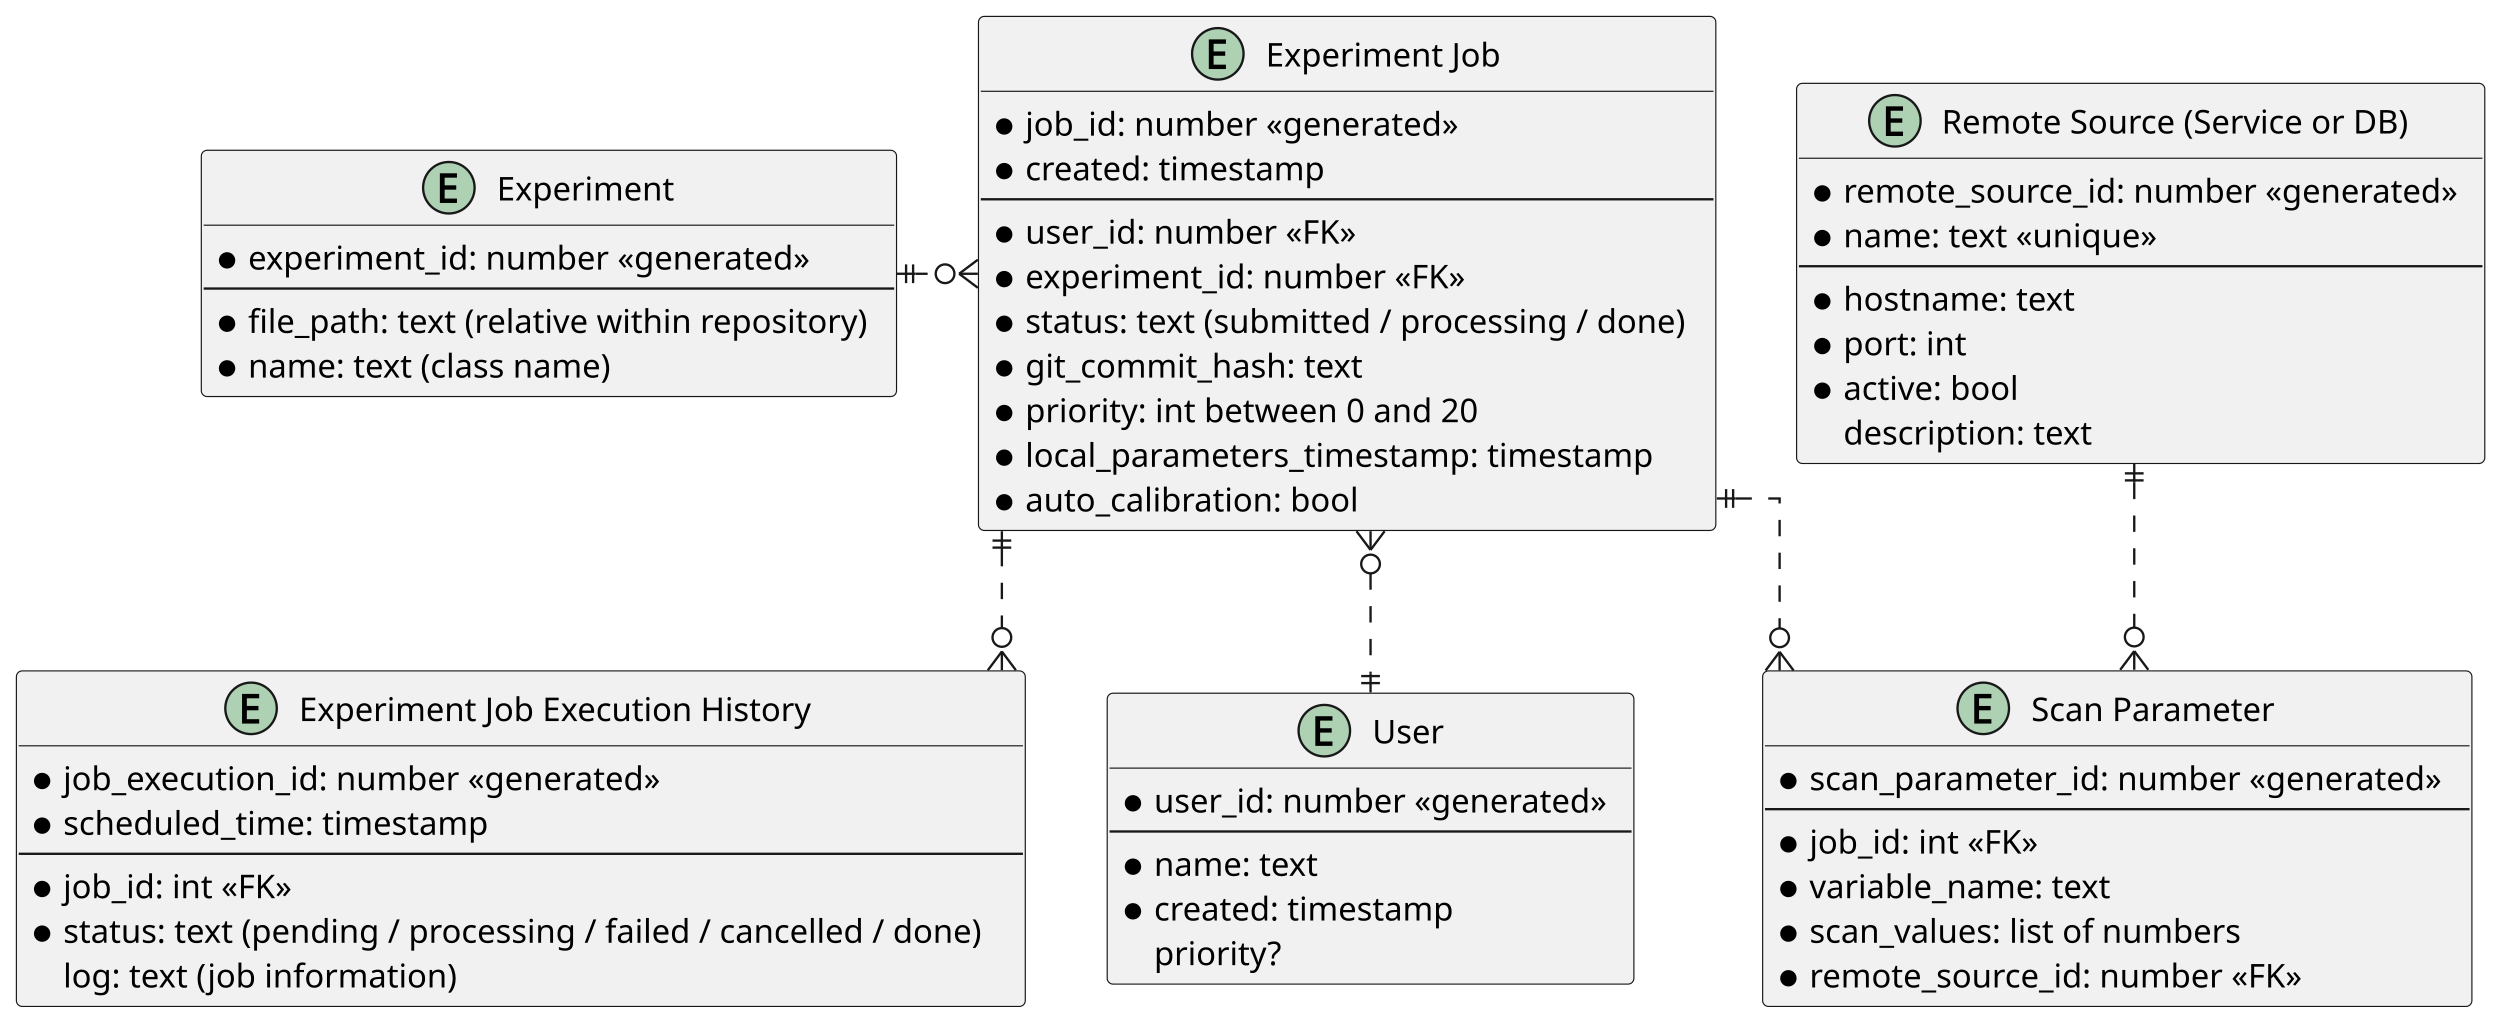
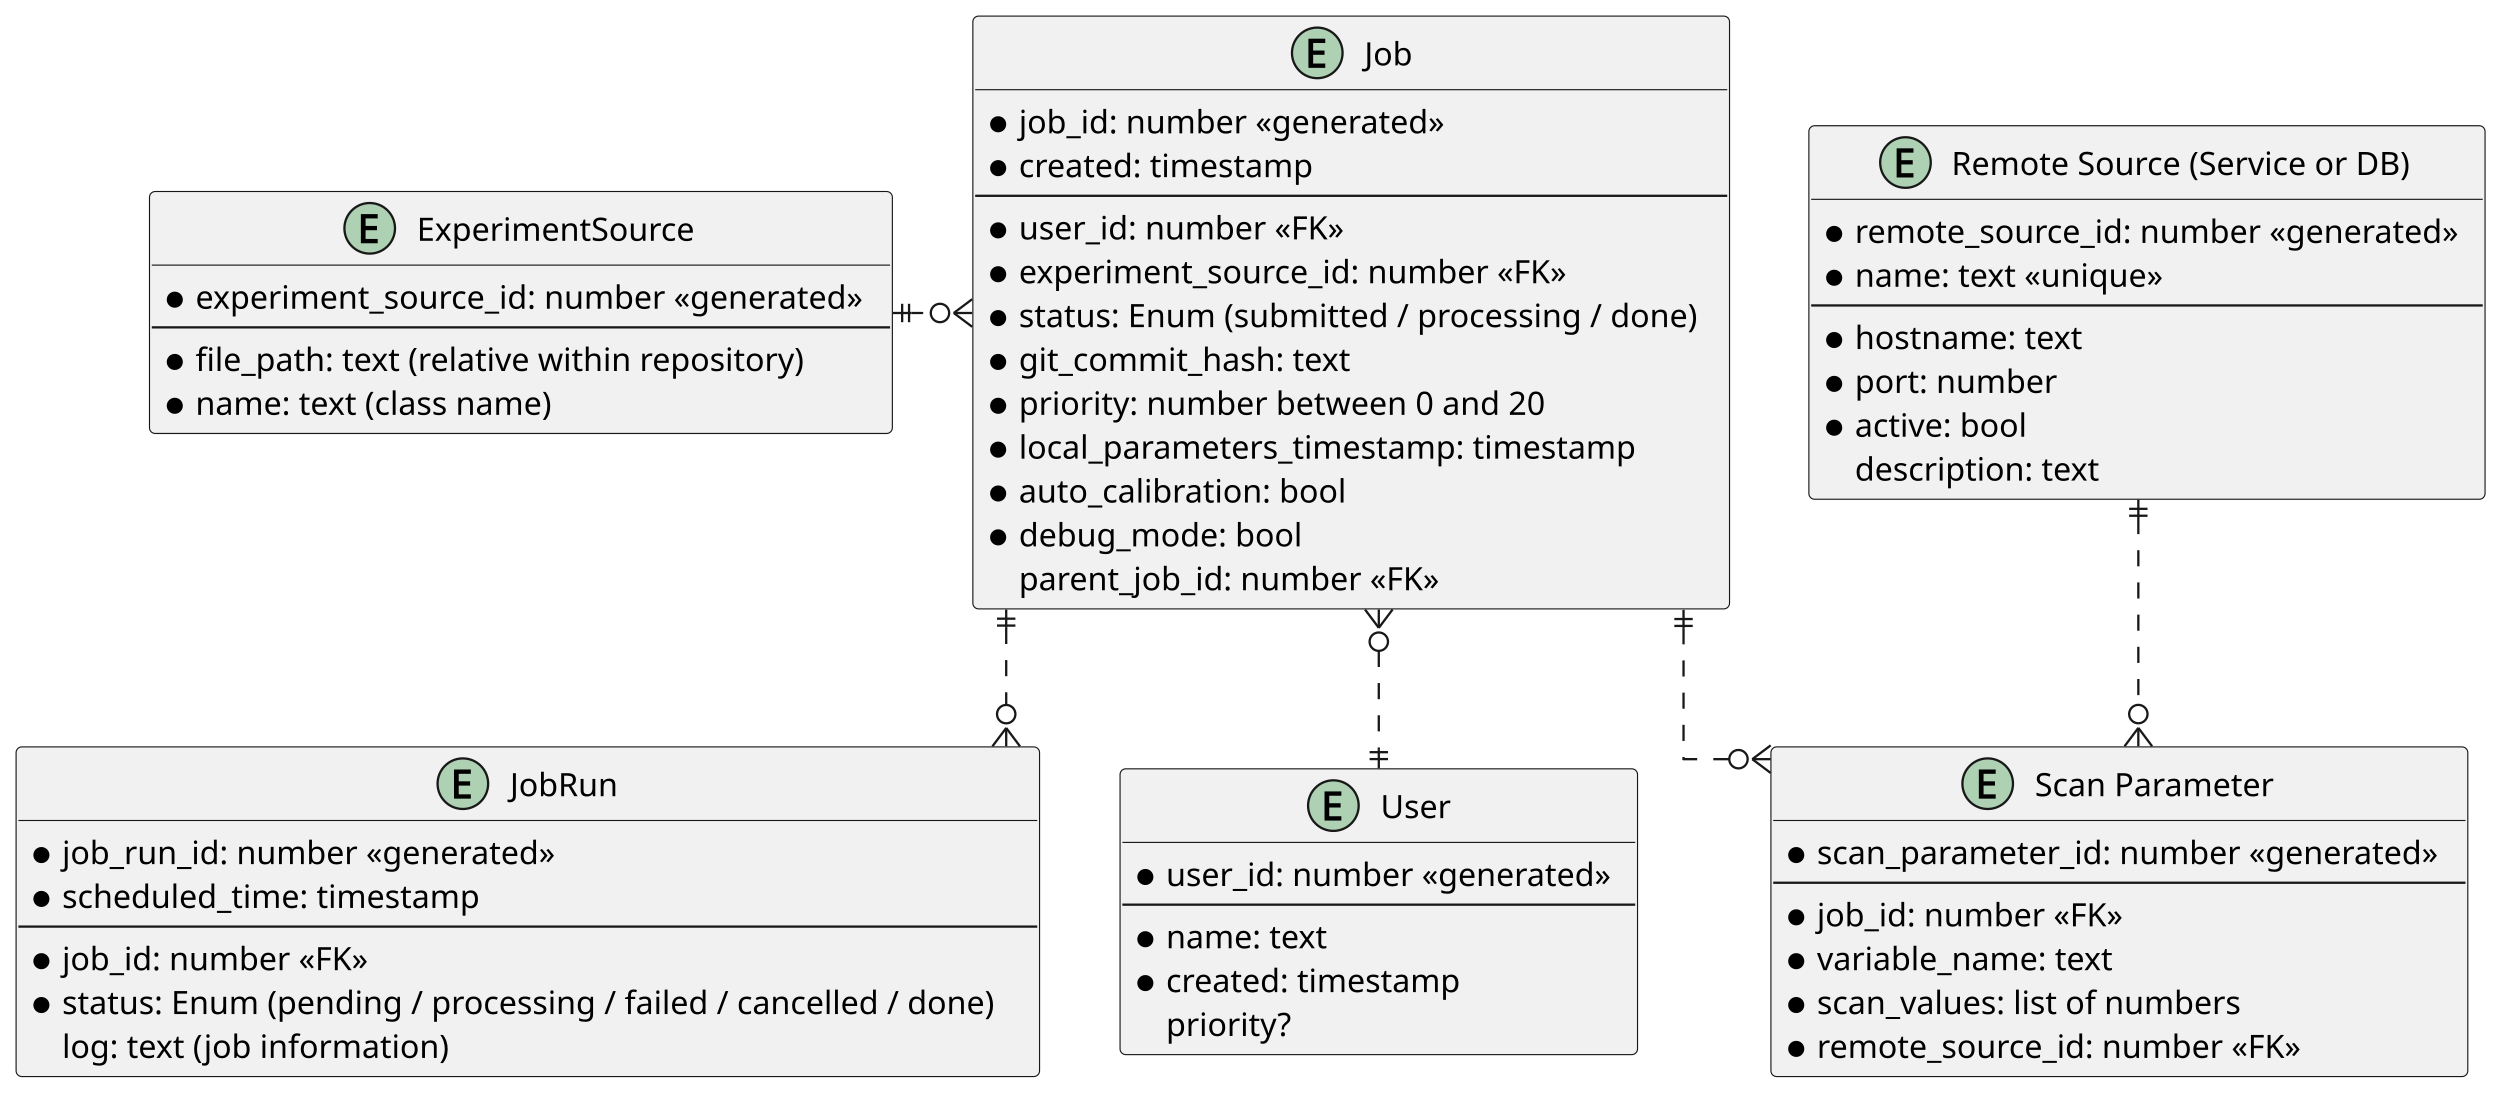
- <svg xmlns="http://www.w3.org/2000/svg" contentStyleType="text/css" height="436px" preserveAspectRatio="none" style="width:1068px;height:436px;background:#FFFFFF;" version="1.1" viewBox="0 0 1068 436" width="1068px" zoomAndPan="magnify">
+ <svg xmlns="http://www.w3.org/2000/svg" contentStyleType="text/css" height="475px" preserveAspectRatio="none" style="width:1087px;height:475px;background:#FFFFFF;" version="1.1" viewBox="0 0 1087 475" width="1087px" zoomAndPan="magnify">
  <defs />
  <g>
    <g id="elem_experiment">
-       <rect codeLine="3" fill="#F1F1F1" height="105.204" id="experiment" rx="2.5" ry="2.5" style="stroke:#181818;stroke-width:0.5;" width="297" x="86" y="64.2" />
-       <ellipse cx="191.75" cy="80.2" fill="#ADD1B2" rx="11" ry="11" style="stroke:#181818;stroke-width:1.0;" />
-       <path d="M195.219,86.7 L187.906,86.7 L187.906,74.028 L195.219,74.028 L195.219,75.903 L189.953,75.903 L189.953,79.169 L194.906,79.169 L194.906,81.028 L189.953,81.028 L189.953,84.825 L195.219,84.825 L195.219,86.7 Z " fill="#000000" />
-       <text fill="#000000" font-family="sans-serif" font-size="14" lengthAdjust="spacing" textLength="77" x="212.25" y="85.632">Experiment</text>
-       <line style="stroke:#181818;stroke-width:0.5;" x1="87" x2="382" y1="96.2" y2="96.2" />
-       <ellipse cx="97" cy="111.234" fill="#000000" rx="3" ry="3" style="stroke:#000000;stroke-width:1.0;" />
-       <text fill="#000000" font-family="sans-serif" font-size="14" lengthAdjust="spacing" textLength="246" x="106" y="115.166">experiment_id: number «generated»</text>
-       <line style="stroke:#181818;stroke-width:1.0;" x1="87" x2="382" y1="123.268" y2="123.268" />
-       <ellipse cx="97" cy="138.302" fill="#000000" rx="3" ry="3" style="stroke:#000000;stroke-width:1.0;" />
-       <text fill="#000000" font-family="sans-serif" font-size="14" lengthAdjust="spacing" textLength="271" x="106" y="142.234">file_path: text (relative within repository)</text>
-       <ellipse cx="97" cy="157.37" fill="#000000" rx="3" ry="3" style="stroke:#000000;stroke-width:1.0;" />
-       <text fill="#000000" font-family="sans-serif" font-size="14" lengthAdjust="spacing" textLength="158" x="106" y="161.302">name: text (class name)</text>
+       <rect codeLine="3" fill="#F1F1F1" height="105.204" id="experiment" rx="2.5" ry="2.5" style="stroke:#181818;stroke-width:0.5;" width="323" x="65" y="83.27" />
+       <ellipse cx="160.75" cy="99.27" fill="#ADD1B2" rx="11" ry="11" style="stroke:#181818;stroke-width:1.0;" />
+       <path d="M164.219,105.77 L156.906,105.77 L156.906,93.098 L164.219,93.098 L164.219,94.973 L158.953,94.973 L158.953,98.239 L163.906,98.239 L163.906,100.098 L158.953,100.098 L158.953,103.895 L164.219,103.895 L164.219,105.77 Z " fill="#000000" />
+       <text fill="#000000" font-family="sans-serif" font-size="14" lengthAdjust="spacing" textLength="123" x="181.25" y="104.702">ExperimentSource</text>
+       <line style="stroke:#181818;stroke-width:0.5;" x1="66" x2="387" y1="115.27" y2="115.27" />
+       <ellipse cx="76" cy="130.304" fill="#000000" rx="3" ry="3" style="stroke:#000000;stroke-width:1.0;" />
+       <text fill="#000000" font-family="sans-serif" font-size="14" lengthAdjust="spacing" textLength="297" x="85" y="134.236">experiment_source_id: number «generated»</text>
+       <line style="stroke:#181818;stroke-width:1.0;" x1="66" x2="387" y1="142.338" y2="142.338" />
+       <ellipse cx="76" cy="157.372" fill="#000000" rx="3" ry="3" style="stroke:#000000;stroke-width:1.0;" />
+       <text fill="#000000" font-family="sans-serif" font-size="14" lengthAdjust="spacing" textLength="271" x="85" y="161.304">file_path: text (relative within repository)</text>
+       <ellipse cx="76" cy="176.44" fill="#000000" rx="3" ry="3" style="stroke:#000000;stroke-width:1.0;" />
+       <text fill="#000000" font-family="sans-serif" font-size="14" lengthAdjust="spacing" textLength="158" x="85" y="180.372">name: text (class name)</text>
    </g>
    <g id="elem_job">
-       <rect codeLine="10" fill="#F1F1F1" height="219.611" id="job" rx="2.5" ry="2.5" style="stroke:#181818;stroke-width:0.5;" width="315" x="418" y="7" />
-       <ellipse cx="520.25" cy="23" fill="#ADD1B2" rx="11" ry="11" style="stroke:#181818;stroke-width:1.0;" />
-       <path d="M523.719,29.5 L516.406,29.5 L516.406,16.828 L523.719,16.828 L523.719,18.703 L518.453,18.703 L518.453,21.969 L523.406,21.969 L523.406,23.828 L518.453,23.828 L518.453,27.625 L523.719,27.625 L523.719,29.5 Z " fill="#000000" />
-       <text fill="#000000" font-family="sans-serif" font-size="14" lengthAdjust="spacing" textLength="102" x="540.75" y="28.432">Experiment Job</text>
-       <line style="stroke:#181818;stroke-width:0.5;" x1="419" x2="732" y1="39" y2="39" />
-       <ellipse cx="429" cy="54.034" fill="#000000" rx="3" ry="3" style="stroke:#000000;stroke-width:1.0;" />
-       <text fill="#000000" font-family="sans-serif" font-size="14" lengthAdjust="spacing" textLength="190" x="438" y="57.966">job_id: number «generated»</text>
-       <ellipse cx="429" cy="73.102" fill="#000000" rx="3" ry="3" style="stroke:#000000;stroke-width:1.0;" />
-       <text fill="#000000" font-family="sans-serif" font-size="14" lengthAdjust="spacing" textLength="131" x="438" y="77.034">created: timestamp</text>
-       <line style="stroke:#181818;stroke-width:1.0;" x1="419" x2="732" y1="85.136" y2="85.136" />
-       <ellipse cx="429" cy="100.17" fill="#000000" rx="3" ry="3" style="stroke:#000000;stroke-width:1.0;" />
-       <text fill="#000000" font-family="sans-serif" font-size="14" lengthAdjust="spacing" textLength="145" x="438" y="104.102">user_id: number «FK»</text>
-       <ellipse cx="429" cy="119.238" fill="#000000" rx="3" ry="3" style="stroke:#000000;stroke-width:1.0;" />
-       <text fill="#000000" font-family="sans-serif" font-size="14" lengthAdjust="spacing" textLength="192" x="438" y="123.17">experiment_id: number «FK»</text>
-       <ellipse cx="429" cy="138.306" fill="#000000" rx="3" ry="3" style="stroke:#000000;stroke-width:1.0;" />
-       <text fill="#000000" font-family="sans-serif" font-size="14" lengthAdjust="spacing" textLength="289" x="438" y="142.238">status: text (submitted / processing / done)</text>
-       <ellipse cx="429" cy="157.374" fill="#000000" rx="3" ry="3" style="stroke:#000000;stroke-width:1.0;" />
-       <text fill="#000000" font-family="sans-serif" font-size="14" lengthAdjust="spacing" textLength="146" x="438" y="161.305">git_commit_hash: text</text>
-       <ellipse cx="429" cy="176.441" fill="#000000" rx="3" ry="3" style="stroke:#000000;stroke-width:1.0;" />
-       <text fill="#000000" font-family="sans-serif" font-size="14" lengthAdjust="spacing" textLength="199" x="438" y="180.373">priority: int between 0 and 20</text>
-       <ellipse cx="429" cy="195.509" fill="#000000" rx="3" ry="3" style="stroke:#000000;stroke-width:1.0;" />
-       <text fill="#000000" font-family="sans-serif" font-size="14" lengthAdjust="spacing" textLength="273" x="438" y="199.441">local_parameters_timestamp: timestamp</text>
-       <ellipse cx="429" cy="214.577" fill="#000000" rx="3" ry="3" style="stroke:#000000;stroke-width:1.0;" />
-       <text fill="#000000" font-family="sans-serif" font-size="14" lengthAdjust="spacing" textLength="145" x="438" y="218.509">auto_calibration: bool</text>
+       <rect codeLine="10" fill="#F1F1F1" height="257.747" id="job" rx="2.5" ry="2.5" style="stroke:#181818;stroke-width:0.5;" width="329" x="423" y="7" />
+       <ellipse cx="572.75" cy="23" fill="#ADD1B2" rx="11" ry="11" style="stroke:#181818;stroke-width:1.0;" />
+       <path d="M576.219,29.5 L568.906,29.5 L568.906,16.828 L576.219,16.828 L576.219,18.703 L570.953,18.703 L570.953,21.969 L575.906,21.969 L575.906,23.828 L570.953,23.828 L570.953,27.625 L576.219,27.625 L576.219,29.5 Z " fill="#000000" />
+       <text fill="#000000" font-family="sans-serif" font-size="14" lengthAdjust="spacing" textLength="21" x="593.25" y="28.432">Job</text>
+       <line style="stroke:#181818;stroke-width:0.5;" x1="424" x2="751" y1="39" y2="39" />
+       <ellipse cx="434" cy="54.034" fill="#000000" rx="3" ry="3" style="stroke:#000000;stroke-width:1.0;" />
+       <text fill="#000000" font-family="sans-serif" font-size="14" lengthAdjust="spacing" textLength="190" x="443" y="57.966">job_id: number «generated»</text>
+       <ellipse cx="434" cy="73.102" fill="#000000" rx="3" ry="3" style="stroke:#000000;stroke-width:1.0;" />
+       <text fill="#000000" font-family="sans-serif" font-size="14" lengthAdjust="spacing" textLength="131" x="443" y="77.034">created: timestamp</text>
+       <line style="stroke:#181818;stroke-width:1.0;" x1="424" x2="751" y1="85.136" y2="85.136" />
+       <ellipse cx="434" cy="100.17" fill="#000000" rx="3" ry="3" style="stroke:#000000;stroke-width:1.0;" />
+       <text fill="#000000" font-family="sans-serif" font-size="14" lengthAdjust="spacing" textLength="145" x="443" y="104.102">user_id: number «FK»</text>
+       <ellipse cx="434" cy="119.238" fill="#000000" rx="3" ry="3" style="stroke:#000000;stroke-width:1.0;" />
+       <text fill="#000000" font-family="sans-serif" font-size="14" lengthAdjust="spacing" textLength="243" x="443" y="123.17">experiment_source_id: number «FK»</text>
+       <ellipse cx="434" cy="138.306" fill="#000000" rx="3" ry="3" style="stroke:#000000;stroke-width:1.0;" />
+       <text fill="#000000" font-family="sans-serif" font-size="14" lengthAdjust="spacing" textLength="303" x="443" y="142.238">status: Enum (submitted / processing / done)</text>
+       <ellipse cx="434" cy="157.374" fill="#000000" rx="3" ry="3" style="stroke:#000000;stroke-width:1.0;" />
+       <text fill="#000000" font-family="sans-serif" font-size="14" lengthAdjust="spacing" textLength="146" x="443" y="161.305">git_commit_hash: text</text>
+       <ellipse cx="434" cy="176.441" fill="#000000" rx="3" ry="3" style="stroke:#000000;stroke-width:1.0;" />
+       <text fill="#000000" font-family="sans-serif" font-size="14" lengthAdjust="spacing" textLength="235" x="443" y="180.373">priority: number between 0 and 20</text>
+       <ellipse cx="434" cy="195.509" fill="#000000" rx="3" ry="3" style="stroke:#000000;stroke-width:1.0;" />
+       <text fill="#000000" font-family="sans-serif" font-size="14" lengthAdjust="spacing" textLength="273" x="443" y="199.441">local_parameters_timestamp: timestamp</text>
+       <ellipse cx="434" cy="214.577" fill="#000000" rx="3" ry="3" style="stroke:#000000;stroke-width:1.0;" />
+       <text fill="#000000" font-family="sans-serif" font-size="14" lengthAdjust="spacing" textLength="145" x="443" y="218.509">auto_calibration: bool</text>
+       <ellipse cx="434" cy="233.645" fill="#000000" rx="3" ry="3" style="stroke:#000000;stroke-width:1.0;" />
+       <text fill="#000000" font-family="sans-serif" font-size="14" lengthAdjust="spacing" textLength="125" x="443" y="237.577">debug_mode: bool</text>
+       <text fill="#000000" font-family="sans-serif" font-size="14" lengthAdjust="spacing" textLength="187" x="443" y="256.645">parent_job_id: number «FK»</text>
    </g>
-     <g id="elem_history">
-       <rect codeLine="23" fill="#F1F1F1" height="143.34" id="history" rx="2.5" ry="2.5" style="stroke:#181818;stroke-width:0.5;" width="431" x="7" y="286.61" />
-       <ellipse cx="107.25" cy="302.61" fill="#ADD1B2" rx="11" ry="11" style="stroke:#181818;stroke-width:1.0;" />
-       <path d="M110.719,309.11 L103.406,309.11 L103.406,296.438 L110.719,296.438 L110.719,298.313 L105.453,298.313 L105.453,301.579 L110.406,301.579 L110.406,303.438 L105.453,303.438 L105.453,307.235 L110.719,307.235 L110.719,309.11 Z " fill="#000000" />
-       <text fill="#000000" font-family="sans-serif" font-size="14" lengthAdjust="spacing" textLength="222" x="127.75" y="308.042">Experiment Job Execution History</text>
-       <line style="stroke:#181818;stroke-width:0.5;" x1="8" x2="437" y1="318.61" y2="318.61" />
-       <ellipse cx="18" cy="333.644" fill="#000000" rx="3" ry="3" style="stroke:#000000;stroke-width:1.0;" />
-       <text fill="#000000" font-family="sans-serif" font-size="14" lengthAdjust="spacing" textLength="261" x="27" y="337.576">job_execution_id: number «generated»</text>
-       <ellipse cx="18" cy="352.712" fill="#000000" rx="3" ry="3" style="stroke:#000000;stroke-width:1.0;" />
-       <text fill="#000000" font-family="sans-serif" font-size="14" lengthAdjust="spacing" textLength="186" x="27" y="356.644">scheduled_time: timestamp</text>
-       <line style="stroke:#181818;stroke-width:1.0;" x1="8" x2="437" y1="364.746" y2="364.746" />
-       <ellipse cx="18" cy="379.78" fill="#000000" rx="3" ry="3" style="stroke:#000000;stroke-width:1.0;" />
-       <text fill="#000000" font-family="sans-serif" font-size="14" lengthAdjust="spacing" textLength="100" x="27" y="383.712">job_id: int «FK»</text>
-       <ellipse cx="18" cy="398.848" fill="#000000" rx="3" ry="3" style="stroke:#000000;stroke-width:1.0;" />
-       <text fill="#000000" font-family="sans-serif" font-size="14" lengthAdjust="spacing" textLength="405" x="27" y="402.78">status: text (pending / processing / failed / cancelled / done)</text>
-       <text fill="#000000" font-family="sans-serif" font-size="14" lengthAdjust="spacing" textLength="170" x="27" y="421.848">log: text (job information)</text>
+     <g id="elem_job_run">
+       <rect codeLine="25" fill="#F1F1F1" height="143.34" id="job_run" rx="2.5" ry="2.5" style="stroke:#181818;stroke-width:0.5;" width="445" x="7" y="324.75" />
+       <ellipse cx="201.25" cy="340.75" fill="#ADD1B2" rx="11" ry="11" style="stroke:#181818;stroke-width:1.0;" />
+       <path d="M204.719,347.25 L197.406,347.25 L197.406,334.578 L204.719,334.578 L204.719,336.453 L199.453,336.453 L199.453,339.719 L204.406,339.719 L204.406,341.578 L199.453,341.578 L199.453,345.375 L204.719,345.375 L204.719,347.25 Z " fill="#000000" />
+       <text fill="#000000" font-family="sans-serif" font-size="14" lengthAdjust="spacing" textLength="48" x="221.75" y="346.182">JobRun</text>
+       <line style="stroke:#181818;stroke-width:0.5;" x1="8" x2="451" y1="356.75" y2="356.75" />
+       <ellipse cx="18" cy="371.784" fill="#000000" rx="3" ry="3" style="stroke:#000000;stroke-width:1.0;" />
+       <text fill="#000000" font-family="sans-serif" font-size="14" lengthAdjust="spacing" textLength="220" x="27" y="375.716">job_run_id: number «generated»</text>
+       <ellipse cx="18" cy="390.852" fill="#000000" rx="3" ry="3" style="stroke:#000000;stroke-width:1.0;" />
+       <text fill="#000000" font-family="sans-serif" font-size="14" lengthAdjust="spacing" textLength="186" x="27" y="394.784">scheduled_time: timestamp</text>
+       <line style="stroke:#181818;stroke-width:1.0;" x1="8" x2="451" y1="402.886" y2="402.886" />
+       <ellipse cx="18" cy="417.92" fill="#000000" rx="3" ry="3" style="stroke:#000000;stroke-width:1.0;" />
+       <text fill="#000000" font-family="sans-serif" font-size="14" lengthAdjust="spacing" textLength="136" x="27" y="421.852">job_id: number «FK»</text>
+       <ellipse cx="18" cy="436.988" fill="#000000" rx="3" ry="3" style="stroke:#000000;stroke-width:1.0;" />
+       <text fill="#000000" font-family="sans-serif" font-size="14" lengthAdjust="spacing" textLength="419" x="27" y="440.92">status: Enum (pending / processing / failed / cancelled / done)</text>
+       <text fill="#000000" font-family="sans-serif" font-size="14" lengthAdjust="spacing" textLength="170" x="27" y="459.988">log: text (job information)</text>
    </g>
    <g id="elem_user">
-       <rect codeLine="32" fill="#F1F1F1" height="124.272" id="user" rx="2.5" ry="2.5" style="stroke:#181818;stroke-width:0.5;" width="225" x="473" y="296.14" />
-       <ellipse cx="565.75" cy="312.14" fill="#ADD1B2" rx="11" ry="11" style="stroke:#181818;stroke-width:1.0;" />
-       <path d="M569.219,318.64 L561.906,318.64 L561.906,305.968 L569.219,305.968 L569.219,307.843 L563.953,307.843 L563.953,311.109 L568.906,311.109 L568.906,312.968 L563.953,312.968 L563.953,316.765 L569.219,316.765 L569.219,318.64 Z " fill="#000000" />
-       <text fill="#000000" font-family="sans-serif" font-size="14" lengthAdjust="spacing" textLength="31" x="586.25" y="317.572">User</text>
-       <line style="stroke:#181818;stroke-width:0.5;" x1="474" x2="697" y1="328.14" y2="328.14" />
-       <ellipse cx="484" cy="343.174" fill="#000000" rx="3" ry="3" style="stroke:#000000;stroke-width:1.0;" />
-       <text fill="#000000" font-family="sans-serif" font-size="14" lengthAdjust="spacing" textLength="199" x="493" y="347.106">user_id: number «generated»</text>
-       <line style="stroke:#181818;stroke-width:1.0;" x1="474" x2="697" y1="355.208" y2="355.208" />
-       <ellipse cx="484" cy="370.242" fill="#000000" rx="3" ry="3" style="stroke:#000000;stroke-width:1.0;" />
-       <text fill="#000000" font-family="sans-serif" font-size="14" lengthAdjust="spacing" textLength="71" x="493" y="374.174">name: text</text>
-       <ellipse cx="484" cy="389.31" fill="#000000" rx="3" ry="3" style="stroke:#000000;stroke-width:1.0;" />
-       <text fill="#000000" font-family="sans-serif" font-size="14" lengthAdjust="spacing" textLength="131" x="493" y="393.242">created: timestamp</text>
-       <text fill="#000000" font-family="sans-serif" font-size="14" lengthAdjust="spacing" textLength="55" x="493" y="412.31">priority?</text>
+       <rect codeLine="34" fill="#F1F1F1" height="124.272" id="user" rx="2.5" ry="2.5" style="stroke:#181818;stroke-width:0.5;" width="225" x="487" y="334.28" />
+       <ellipse cx="579.75" cy="350.28" fill="#ADD1B2" rx="11" ry="11" style="stroke:#181818;stroke-width:1.0;" />
+       <path d="M583.219,356.78 L575.906,356.78 L575.906,344.108 L583.219,344.108 L583.219,345.983 L577.953,345.983 L577.953,349.249 L582.906,349.249 L582.906,351.108 L577.953,351.108 L577.953,354.905 L583.219,354.905 L583.219,356.78 Z " fill="#000000" />
+       <text fill="#000000" font-family="sans-serif" font-size="14" lengthAdjust="spacing" textLength="31" x="600.25" y="355.712">User</text>
+       <line style="stroke:#181818;stroke-width:0.5;" x1="488" x2="711" y1="366.28" y2="366.28" />
+       <ellipse cx="498" cy="381.314" fill="#000000" rx="3" ry="3" style="stroke:#000000;stroke-width:1.0;" />
+       <text fill="#000000" font-family="sans-serif" font-size="14" lengthAdjust="spacing" textLength="199" x="507" y="385.246">user_id: number «generated»</text>
+       <line style="stroke:#181818;stroke-width:1.0;" x1="488" x2="711" y1="393.348" y2="393.348" />
+       <ellipse cx="498" cy="408.382" fill="#000000" rx="3" ry="3" style="stroke:#000000;stroke-width:1.0;" />
+       <text fill="#000000" font-family="sans-serif" font-size="14" lengthAdjust="spacing" textLength="71" x="507" y="412.314">name: text</text>
+       <ellipse cx="498" cy="427.45" fill="#000000" rx="3" ry="3" style="stroke:#000000;stroke-width:1.0;" />
+       <text fill="#000000" font-family="sans-serif" font-size="14" lengthAdjust="spacing" textLength="131" x="507" y="431.382">created: timestamp</text>
+       <text fill="#000000" font-family="sans-serif" font-size="14" lengthAdjust="spacing" textLength="55" x="507" y="450.45">priority?</text>
    </g>
    <g id="elem_scan_param">
-       <rect codeLine="40" fill="#F1F1F1" height="143.34" id="scan_param" rx="2.5" ry="2.5" style="stroke:#181818;stroke-width:0.5;" width="303" x="753" y="286.61" />
-       <ellipse cx="847.25" cy="302.61" fill="#ADD1B2" rx="11" ry="11" style="stroke:#181818;stroke-width:1.0;" />
-       <path d="M850.719,309.11 L843.406,309.11 L843.406,296.438 L850.719,296.438 L850.719,298.313 L845.453,298.313 L845.453,301.579 L850.406,301.579 L850.406,303.438 L845.453,303.438 L845.453,307.235 L850.719,307.235 L850.719,309.11 Z " fill="#000000" />
-       <text fill="#000000" font-family="sans-serif" font-size="14" lengthAdjust="spacing" textLength="106" x="867.75" y="308.042">Scan Parameter</text>
-       <line style="stroke:#181818;stroke-width:0.5;" x1="754" x2="1055" y1="318.61" y2="318.61" />
-       <ellipse cx="764" cy="333.644" fill="#000000" rx="3" ry="3" style="stroke:#000000;stroke-width:1.0;" />
-       <text fill="#000000" font-family="sans-serif" font-size="14" lengthAdjust="spacing" textLength="277" x="773" y="337.576">scan_parameter_id: number «generated»</text>
-       <line style="stroke:#181818;stroke-width:1.0;" x1="754" x2="1055" y1="345.678" y2="345.678" />
-       <ellipse cx="764" cy="360.712" fill="#000000" rx="3" ry="3" style="stroke:#000000;stroke-width:1.0;" />
-       <text fill="#000000" font-family="sans-serif" font-size="14" lengthAdjust="spacing" textLength="100" x="773" y="364.644">job_id: int «FK»</text>
-       <ellipse cx="764" cy="379.78" fill="#000000" rx="3" ry="3" style="stroke:#000000;stroke-width:1.0;" />
-       <text fill="#000000" font-family="sans-serif" font-size="14" lengthAdjust="spacing" textLength="131" x="773" y="383.712">variable_name: text</text>
-       <ellipse cx="764" cy="398.848" fill="#000000" rx="3" ry="3" style="stroke:#000000;stroke-width:1.0;" />
-       <text fill="#000000" font-family="sans-serif" font-size="14" lengthAdjust="spacing" textLength="190" x="773" y="402.78">scan_values: list of numbers</text>
-       <ellipse cx="764" cy="417.916" fill="#000000" rx="3" ry="3" style="stroke:#000000;stroke-width:1.0;" />
-       <text fill="#000000" font-family="sans-serif" font-size="14" lengthAdjust="spacing" textLength="214" x="773" y="421.848">remote_source_id: number «FK»</text>
+       <rect codeLine="42" fill="#F1F1F1" height="143.34" id="scan_param" rx="2.5" ry="2.5" style="stroke:#181818;stroke-width:0.5;" width="303" x="770" y="324.75" />
+       <ellipse cx="864.25" cy="340.75" fill="#ADD1B2" rx="11" ry="11" style="stroke:#181818;stroke-width:1.0;" />
+       <path d="M867.719,347.25 L860.406,347.25 L860.406,334.578 L867.719,334.578 L867.719,336.453 L862.453,336.453 L862.453,339.719 L867.406,339.719 L867.406,341.578 L862.453,341.578 L862.453,345.375 L867.719,345.375 L867.719,347.25 Z " fill="#000000" />
+       <text fill="#000000" font-family="sans-serif" font-size="14" lengthAdjust="spacing" textLength="106" x="884.75" y="346.182">Scan Parameter</text>
+       <line style="stroke:#181818;stroke-width:0.5;" x1="771" x2="1072" y1="356.75" y2="356.75" />
+       <ellipse cx="781" cy="371.784" fill="#000000" rx="3" ry="3" style="stroke:#000000;stroke-width:1.0;" />
+       <text fill="#000000" font-family="sans-serif" font-size="14" lengthAdjust="spacing" textLength="277" x="790" y="375.716">scan_parameter_id: number «generated»</text>
+       <line style="stroke:#181818;stroke-width:1.0;" x1="771" x2="1072" y1="383.818" y2="383.818" />
+       <ellipse cx="781" cy="398.852" fill="#000000" rx="3" ry="3" style="stroke:#000000;stroke-width:1.0;" />
+       <text fill="#000000" font-family="sans-serif" font-size="14" lengthAdjust="spacing" textLength="136" x="790" y="402.784">job_id: number «FK»</text>
+       <ellipse cx="781" cy="417.92" fill="#000000" rx="3" ry="3" style="stroke:#000000;stroke-width:1.0;" />
+       <text fill="#000000" font-family="sans-serif" font-size="14" lengthAdjust="spacing" textLength="131" x="790" y="421.852">variable_name: text</text>
+       <ellipse cx="781" cy="436.988" fill="#000000" rx="3" ry="3" style="stroke:#000000;stroke-width:1.0;" />
+       <text fill="#000000" font-family="sans-serif" font-size="14" lengthAdjust="spacing" textLength="190" x="790" y="440.92">scan_values: list of numbers</text>
+       <ellipse cx="781" cy="456.056" fill="#000000" rx="3" ry="3" style="stroke:#000000;stroke-width:1.0;" />
+       <text fill="#000000" font-family="sans-serif" font-size="14" lengthAdjust="spacing" textLength="214" x="790" y="459.988">remote_source_id: number «FK»</text>
    </g>
    <g id="elem_remote">
-       <rect codeLine="49" fill="#F1F1F1" height="162.407" id="remote" rx="2.5" ry="2.5" style="stroke:#181818;stroke-width:0.5;" width="294" x="767.5" y="35.6" />
-       <ellipse cx="809.5" cy="51.6" fill="#ADD1B2" rx="11" ry="11" style="stroke:#181818;stroke-width:1.0;" />
-       <path d="M812.969,58.1 L805.656,58.1 L805.656,45.428 L812.969,45.428 L812.969,47.303 L807.703,47.303 L807.703,50.569 L812.656,50.569 L812.656,52.428 L807.703,52.428 L807.703,56.225 L812.969,56.225 L812.969,58.1 Z " fill="#000000" />
-       <text fill="#000000" font-family="sans-serif" font-size="14" lengthAdjust="spacing" textLength="202" x="829.5" y="57.032">Remote Source (Service or DB)</text>
-       <line style="stroke:#181818;stroke-width:0.5;" x1="768.5" x2="1060.5" y1="67.6" y2="67.6" />
-       <ellipse cx="778.5" cy="82.634" fill="#000000" rx="3" ry="3" style="stroke:#000000;stroke-width:1.0;" />
-       <text fill="#000000" font-family="sans-serif" font-size="14" lengthAdjust="spacing" textLength="268" x="787.5" y="86.566">remote_source_id: number «generated»</text>
-       <ellipse cx="778.5" cy="101.702" fill="#000000" rx="3" ry="3" style="stroke:#000000;stroke-width:1.0;" />
-       <text fill="#000000" font-family="sans-serif" font-size="14" lengthAdjust="spacing" textLength="141" x="787.5" y="105.634">name: text  «unique»</text>
-       <line style="stroke:#181818;stroke-width:1.0;" x1="768.5" x2="1060.5" y1="113.736" y2="113.736" />
-       <ellipse cx="778.5" cy="128.77" fill="#000000" rx="3" ry="3" style="stroke:#000000;stroke-width:1.0;" />
-       <text fill="#000000" font-family="sans-serif" font-size="14" lengthAdjust="spacing" textLength="100" x="787.5" y="132.702">hostname: text</text>
-       <ellipse cx="778.5" cy="147.838" fill="#000000" rx="3" ry="3" style="stroke:#000000;stroke-width:1.0;" />
-       <text fill="#000000" font-family="sans-serif" font-size="14" lengthAdjust="spacing" textLength="54" x="787.5" y="151.77">port: int</text>
-       <ellipse cx="778.5" cy="166.906" fill="#000000" rx="3" ry="3" style="stroke:#000000;stroke-width:1.0;" />
-       <text fill="#000000" font-family="sans-serif" font-size="14" lengthAdjust="spacing" textLength="76" x="787.5" y="170.838">active: bool</text>
-       <text fill="#000000" font-family="sans-serif" font-size="14" lengthAdjust="spacing" textLength="109" x="787.5" y="189.905">description: text</text>
+       <rect codeLine="51" fill="#F1F1F1" height="162.407" id="remote" rx="2.5" ry="2.5" style="stroke:#181818;stroke-width:0.5;" width="294" x="786.5" y="54.67" />
+       <ellipse cx="828.5" cy="70.67" fill="#ADD1B2" rx="11" ry="11" style="stroke:#181818;stroke-width:1.0;" />
+       <path d="M831.969,77.17 L824.656,77.17 L824.656,64.498 L831.969,64.498 L831.969,66.373 L826.703,66.373 L826.703,69.639 L831.656,69.639 L831.656,71.498 L826.703,71.498 L826.703,75.295 L831.969,75.295 L831.969,77.17 Z " fill="#000000" />
+       <text fill="#000000" font-family="sans-serif" font-size="14" lengthAdjust="spacing" textLength="202" x="848.5" y="76.102">Remote Source (Service or DB)</text>
+       <line style="stroke:#181818;stroke-width:0.5;" x1="787.5" x2="1079.5" y1="86.67" y2="86.67" />
+       <ellipse cx="797.5" cy="101.704" fill="#000000" rx="3" ry="3" style="stroke:#000000;stroke-width:1.0;" />
+       <text fill="#000000" font-family="sans-serif" font-size="14" lengthAdjust="spacing" textLength="268" x="806.5" y="105.636">remote_source_id: number «generated»</text>
+       <ellipse cx="797.5" cy="120.772" fill="#000000" rx="3" ry="3" style="stroke:#000000;stroke-width:1.0;" />
+       <text fill="#000000" font-family="sans-serif" font-size="14" lengthAdjust="spacing" textLength="141" x="806.5" y="124.704">name: text  «unique»</text>
+       <line style="stroke:#181818;stroke-width:1.0;" x1="787.5" x2="1079.5" y1="132.806" y2="132.806" />
+       <ellipse cx="797.5" cy="147.84" fill="#000000" rx="3" ry="3" style="stroke:#000000;stroke-width:1.0;" />
+       <text fill="#000000" font-family="sans-serif" font-size="14" lengthAdjust="spacing" textLength="100" x="806.5" y="151.772">hostname: text</text>
+       <ellipse cx="797.5" cy="166.908" fill="#000000" rx="3" ry="3" style="stroke:#000000;stroke-width:1.0;" />
+       <text fill="#000000" font-family="sans-serif" font-size="14" lengthAdjust="spacing" textLength="90" x="806.5" y="170.84">port: number</text>
+       <ellipse cx="797.5" cy="185.976" fill="#000000" rx="3" ry="3" style="stroke:#000000;stroke-width:1.0;" />
+       <text fill="#000000" font-family="sans-serif" font-size="14" lengthAdjust="spacing" textLength="76" x="806.5" y="189.908">active: bool</text>
+       <text fill="#000000" font-family="sans-serif" font-size="14" lengthAdjust="spacing" textLength="109" x="806.5" y="208.976">description: text</text>
    </g>
    <g id="link_job_user">
-       <path codeLine="60" d="M585.5,244.94 C585.5,268.58 585.5,266.76 585.5,287.82 " fill="none" id="job-user" style="stroke:#181818;stroke-width:1.0;stroke-dasharray:7.0,7.0;" />
-       <line style="stroke:#181818;stroke-width:1.0;" x1="585.5" x2="579.5" y1="234.94" y2="226.94" />
-       <line style="stroke:#181818;stroke-width:1.0;" x1="585.5" x2="591.5" y1="234.94" y2="226.94" />
-       <line style="stroke:#181818;stroke-width:1.0;" x1="585.5" x2="585.5" y1="234.94" y2="226.94" />
-       <ellipse cx="585.5" cy="240.94" fill="none" rx="4" ry="4" style="stroke:#181818;stroke-width:1.0;" />
-       <line style="stroke:#181818;stroke-width:1.0;" x1="589.5" x2="581.5" y1="291.82" y2="291.82" />
-       <line style="stroke:#181818;stroke-width:1.0;" x1="589.5" x2="581.5" y1="288.82" y2="288.82" />
-       <line style="stroke:#181818;stroke-width:1.0;" x1="585.5" x2="585.5" y1="287.82" y2="295.82" />
+       <path codeLine="62" d="M599.5,283 C599.5,307.06 599.5,305.17 599.5,326.05 " fill="none" id="job-user" style="stroke:#181818;stroke-width:1.0;stroke-dasharray:7.0,7.0;" />
+       <line style="stroke:#181818;stroke-width:1.0;" x1="599.5" x2="593.5" y1="273" y2="265" />
+       <line style="stroke:#181818;stroke-width:1.0;" x1="599.5" x2="605.5" y1="273" y2="265" />
+       <line style="stroke:#181818;stroke-width:1.0;" x1="599.5" x2="599.5" y1="273" y2="265" />
+       <ellipse cx="599.5" cy="279" fill="none" rx="4" ry="4" style="stroke:#181818;stroke-width:1.0;" />
+       <line style="stroke:#181818;stroke-width:1.0;" x1="603.5" x2="595.5" y1="330.05" y2="330.05" />
+       <line style="stroke:#181818;stroke-width:1.0;" x1="603.5" x2="595.5" y1="327.05" y2="327.05" />
+       <line style="stroke:#181818;stroke-width:1.0;" x1="599.5" x2="599.5" y1="326.05" y2="334.05" />
    </g>
    <g id="link_job_scan_param">
-       <path codeLine="61" d="M741.39,212.95 C757.59,212.95 760.25,212.95 760.25,212.95 C760.25,212.95 760.25,231.85 760.25,268.47 " fill="none" id="job-scan_param" style="stroke:#181818;stroke-width:1.0;stroke-dasharray:7.0,7.0;" />
-       <line style="stroke:#181818;stroke-width:1.0;" x1="737.39" x2="737.39" y1="216.95" y2="208.95" />
-       <line style="stroke:#181818;stroke-width:1.0;" x1="740.39" x2="740.39" y1="216.95" y2="208.95" />
-       <line style="stroke:#181818;stroke-width:1.0;" x1="741.39" x2="733.39" y1="212.95" y2="212.95" />
-       <line style="stroke:#181818;stroke-width:1.0;" x1="760.25" x2="766.25" y1="278.47" y2="286.47" />
-       <line style="stroke:#181818;stroke-width:1.0;" x1="760.25" x2="754.25" y1="278.47" y2="286.47" />
-       <line style="stroke:#181818;stroke-width:1.0;" x1="760.25" x2="760.25" y1="278.47" y2="286.47" />
-       <ellipse cx="760.25" cy="272.47" fill="none" rx="4" ry="4" style="stroke:#181818;stroke-width:1.0;" />
+       <path codeLine="63" d="M732,273.15 C732,308.9 732,330.09 732,330.09 C732,330.09 729.62,330.09 751.89,330.09 " fill="none" id="job-scan_param" style="stroke:#181818;stroke-width:1.0;stroke-dasharray:7.0,7.0;" />
+       <line style="stroke:#181818;stroke-width:1.0;" x1="728" x2="736" y1="269.15" y2="269.15" />
+       <line style="stroke:#181818;stroke-width:1.0;" x1="728" x2="736" y1="272.15" y2="272.15" />
+       <line style="stroke:#181818;stroke-width:1.0;" x1="732" x2="732" y1="273.15" y2="265.15" />
+       <line style="stroke:#181818;stroke-width:1.0;" x1="761.89" x2="769.89" y1="330.09" y2="324.09" />
+       <line style="stroke:#181818;stroke-width:1.0;" x1="761.89" x2="769.89" y1="330.09" y2="336.09" />
+       <line style="stroke:#181818;stroke-width:1.0;" x1="761.89" x2="769.89" y1="330.09" y2="330.09" />
+       <ellipse cx="755.89" cy="330.09" fill="none" rx="4" ry="4" style="stroke:#181818;stroke-width:1.0;" />
    </g>
    <g id="link_experiment_job">
-       <path codeLine="62" d="M391.08,116.95 C402.56,116.95 388.18,116.95 399.73,116.95 " fill="none" id="experiment-job" style="stroke:#181818;stroke-width:1.0;stroke-dasharray:7.0,7.0;" />
-       <line style="stroke:#181818;stroke-width:1.0;" x1="387.08" x2="387.08" y1="120.95" y2="112.95" />
-       <line style="stroke:#181818;stroke-width:1.0;" x1="390.08" x2="390.08" y1="120.95" y2="112.95" />
-       <line style="stroke:#181818;stroke-width:1.0;" x1="391.08" x2="383.08" y1="116.95" y2="116.95" />
-       <line style="stroke:#181818;stroke-width:1.0;" x1="409.73" x2="417.73" y1="116.95" y2="110.95" />
-       <line style="stroke:#181818;stroke-width:1.0;" x1="409.73" x2="417.73" y1="116.95" y2="122.95" />
-       <line style="stroke:#181818;stroke-width:1.0;" x1="409.73" x2="417.73" y1="116.95" y2="116.95" />
-       <ellipse cx="403.73" cy="116.95" fill="none" rx="4" ry="4" style="stroke:#181818;stroke-width:1.0;" />
+       <path codeLine="64" d="M396.26,136.09 C407.7,136.09 393.24,136.09 404.7,136.09 " fill="none" id="experiment-job" style="stroke:#181818;stroke-width:1.0;stroke-dasharray:7.0,7.0;" />
+       <line style="stroke:#181818;stroke-width:1.0;" x1="392.26" x2="392.26" y1="140.09" y2="132.09" />
+       <line style="stroke:#181818;stroke-width:1.0;" x1="395.26" x2="395.26" y1="140.09" y2="132.09" />
+       <line style="stroke:#181818;stroke-width:1.0;" x1="396.26" x2="388.26" y1="136.09" y2="136.09" />
+       <line style="stroke:#181818;stroke-width:1.0;" x1="414.7" x2="422.7" y1="136.09" y2="130.09" />
+       <line style="stroke:#181818;stroke-width:1.0;" x1="414.7" x2="422.7" y1="136.09" y2="142.09" />
+       <line style="stroke:#181818;stroke-width:1.0;" x1="414.7" x2="422.7" y1="136.09" y2="136.09" />
+       <ellipse cx="408.7" cy="136.09" fill="none" rx="4" ry="4" style="stroke:#181818;stroke-width:1.0;" />
    </g>
-     <g id="link_job_history">
-       <path codeLine="63" d="M428,234.94 C428,255.09 428,249.64 428,268.32 " fill="none" id="job-history" style="stroke:#181818;stroke-width:1.0;stroke-dasharray:7.0,7.0;" />
-       <line style="stroke:#181818;stroke-width:1.0;" x1="424" x2="432" y1="230.94" y2="230.94" />
-       <line style="stroke:#181818;stroke-width:1.0;" x1="424" x2="432" y1="233.94" y2="233.94" />
-       <line style="stroke:#181818;stroke-width:1.0;" x1="428" x2="428" y1="234.94" y2="226.94" />
-       <line style="stroke:#181818;stroke-width:1.0;" x1="428" x2="434" y1="278.32" y2="286.32" />
-       <line style="stroke:#181818;stroke-width:1.0;" x1="428" x2="422" y1="278.32" y2="286.32" />
-       <line style="stroke:#181818;stroke-width:1.0;" x1="428" x2="428" y1="278.32" y2="286.32" />
-       <ellipse cx="428" cy="272.32" fill="none" rx="4" ry="4" style="stroke:#181818;stroke-width:1.0;" />
+     <g id="link_job_job_run">
+       <path codeLine="65" d="M437.5,273 C437.5,293.48 437.5,287.99 437.5,306.51 " fill="none" id="job-job_run" style="stroke:#181818;stroke-width:1.0;stroke-dasharray:7.0,7.0;" />
+       <line style="stroke:#181818;stroke-width:1.0;" x1="433.5" x2="441.5" y1="269" y2="269" />
+       <line style="stroke:#181818;stroke-width:1.0;" x1="433.5" x2="441.5" y1="272" y2="272" />
+       <line style="stroke:#181818;stroke-width:1.0;" x1="437.5" x2="437.5" y1="273" y2="265" />
+       <line style="stroke:#181818;stroke-width:1.0;" x1="437.5" x2="443.5" y1="316.51" y2="324.51" />
+       <line style="stroke:#181818;stroke-width:1.0;" x1="437.5" x2="431.5" y1="316.51" y2="324.51" />
+       <line style="stroke:#181818;stroke-width:1.0;" x1="437.5" x2="437.5" y1="316.51" y2="324.51" />
+       <ellipse cx="437.5" cy="310.51" fill="none" rx="4" ry="4" style="stroke:#181818;stroke-width:1.0;" />
    </g>
    <g id="link_remote_scan_param">
-       <path codeLine="64" d="M911.75,206.22 C911.75,234.7 911.75,240.46 911.75,268.13 " fill="none" id="remote-scan_param" style="stroke:#181818;stroke-width:1.0;stroke-dasharray:7.0,7.0;" />
-       <line style="stroke:#181818;stroke-width:1.0;" x1="907.75" x2="915.75" y1="202.22" y2="202.22" />
-       <line style="stroke:#181818;stroke-width:1.0;" x1="907.75" x2="915.75" y1="205.22" y2="205.22" />
-       <line style="stroke:#181818;stroke-width:1.0;" x1="911.75" x2="911.75" y1="206.22" y2="198.22" />
-       <line style="stroke:#181818;stroke-width:1.0;" x1="911.75" x2="917.75" y1="278.13" y2="286.13" />
-       <line style="stroke:#181818;stroke-width:1.0;" x1="911.75" x2="905.75" y1="278.13" y2="286.13" />
-       <line style="stroke:#181818;stroke-width:1.0;" x1="911.75" x2="911.75" y1="278.13" y2="286.13" />
-       <ellipse cx="911.75" cy="272.13" fill="none" rx="4" ry="4" style="stroke:#181818;stroke-width:1.0;" />
+       <path codeLine="66" d="M929.75,225.24 C929.75,259.58 929.75,273.23 929.75,306.48 " fill="none" id="remote-scan_param" style="stroke:#181818;stroke-width:1.0;stroke-dasharray:7.0,7.0;" />
+       <line style="stroke:#181818;stroke-width:1.0;" x1="925.75" x2="933.75" y1="221.24" y2="221.24" />
+       <line style="stroke:#181818;stroke-width:1.0;" x1="925.75" x2="933.75" y1="224.24" y2="224.24" />
+       <line style="stroke:#181818;stroke-width:1.0;" x1="929.75" x2="929.75" y1="225.24" y2="217.24" />
+       <line style="stroke:#181818;stroke-width:1.0;" x1="929.75" x2="935.75" y1="316.48" y2="324.48" />
+       <line style="stroke:#181818;stroke-width:1.0;" x1="929.75" x2="923.75" y1="316.48" y2="324.48" />
+       <line style="stroke:#181818;stroke-width:1.0;" x1="929.75" x2="929.75" y1="316.48" y2="324.48" />
+       <ellipse cx="929.75" cy="310.48" fill="none" rx="4" ry="4" style="stroke:#181818;stroke-width:1.0;" />
    </g>
  </g>
</svg>
